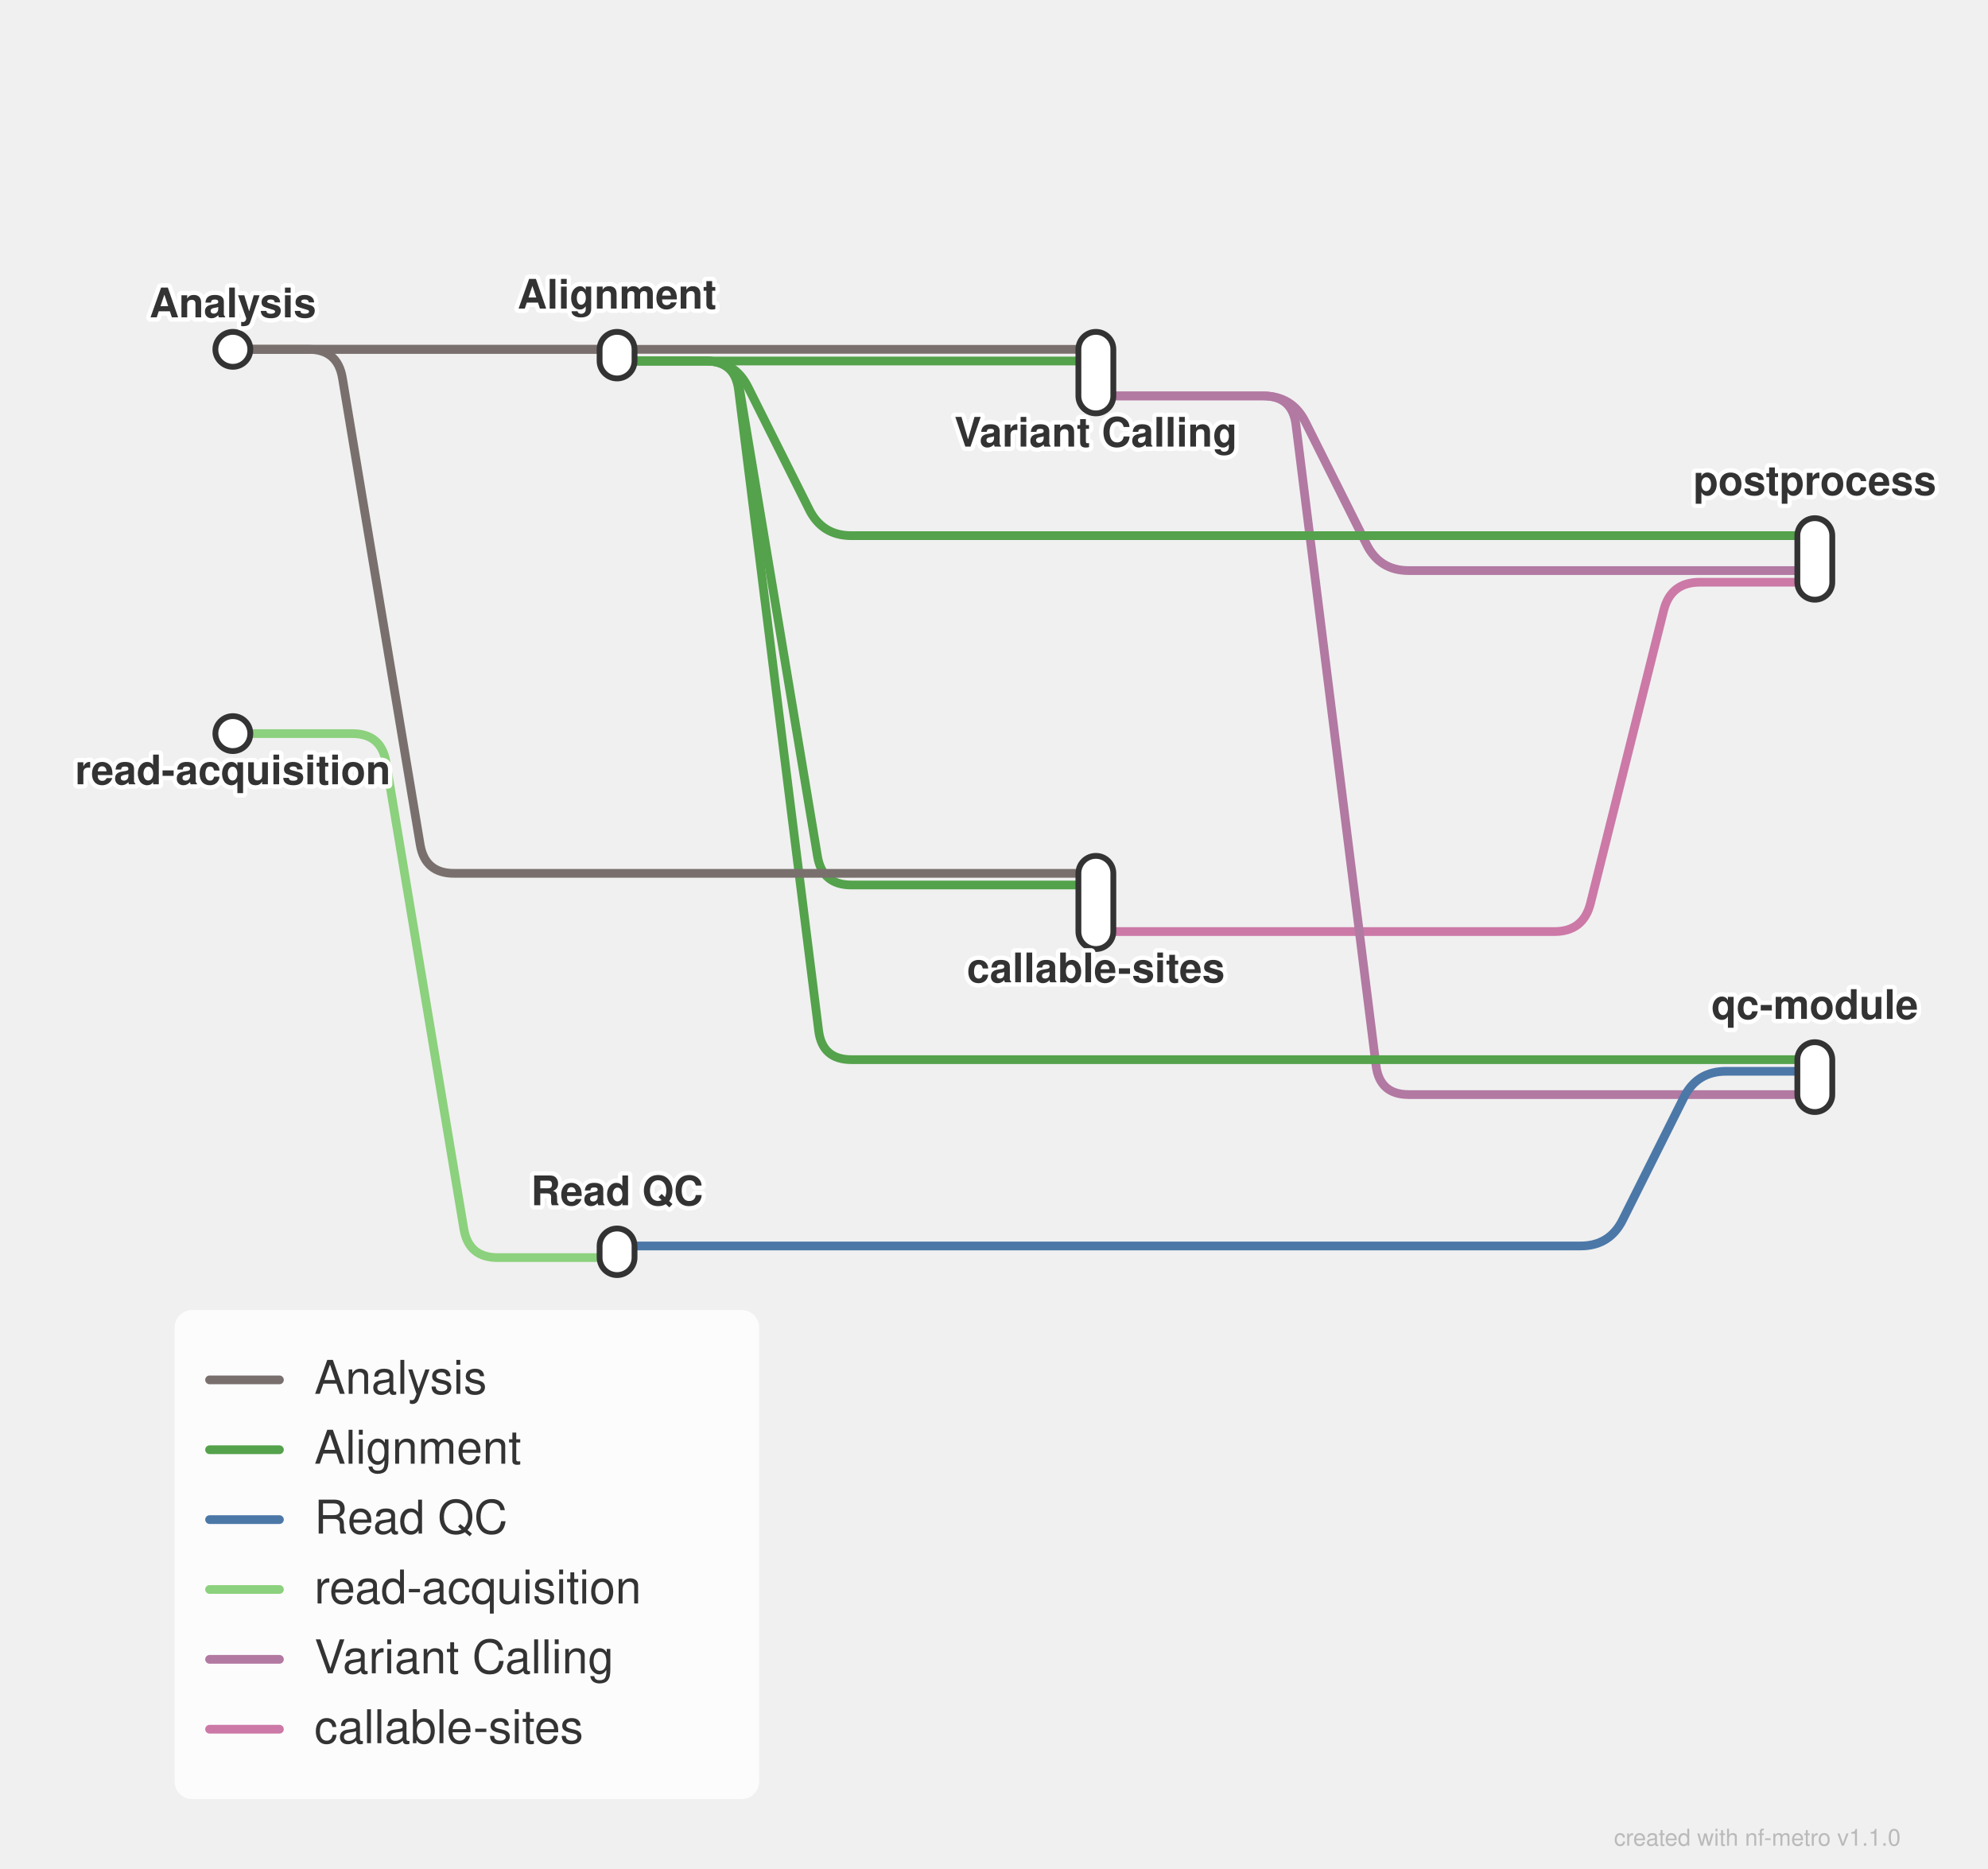
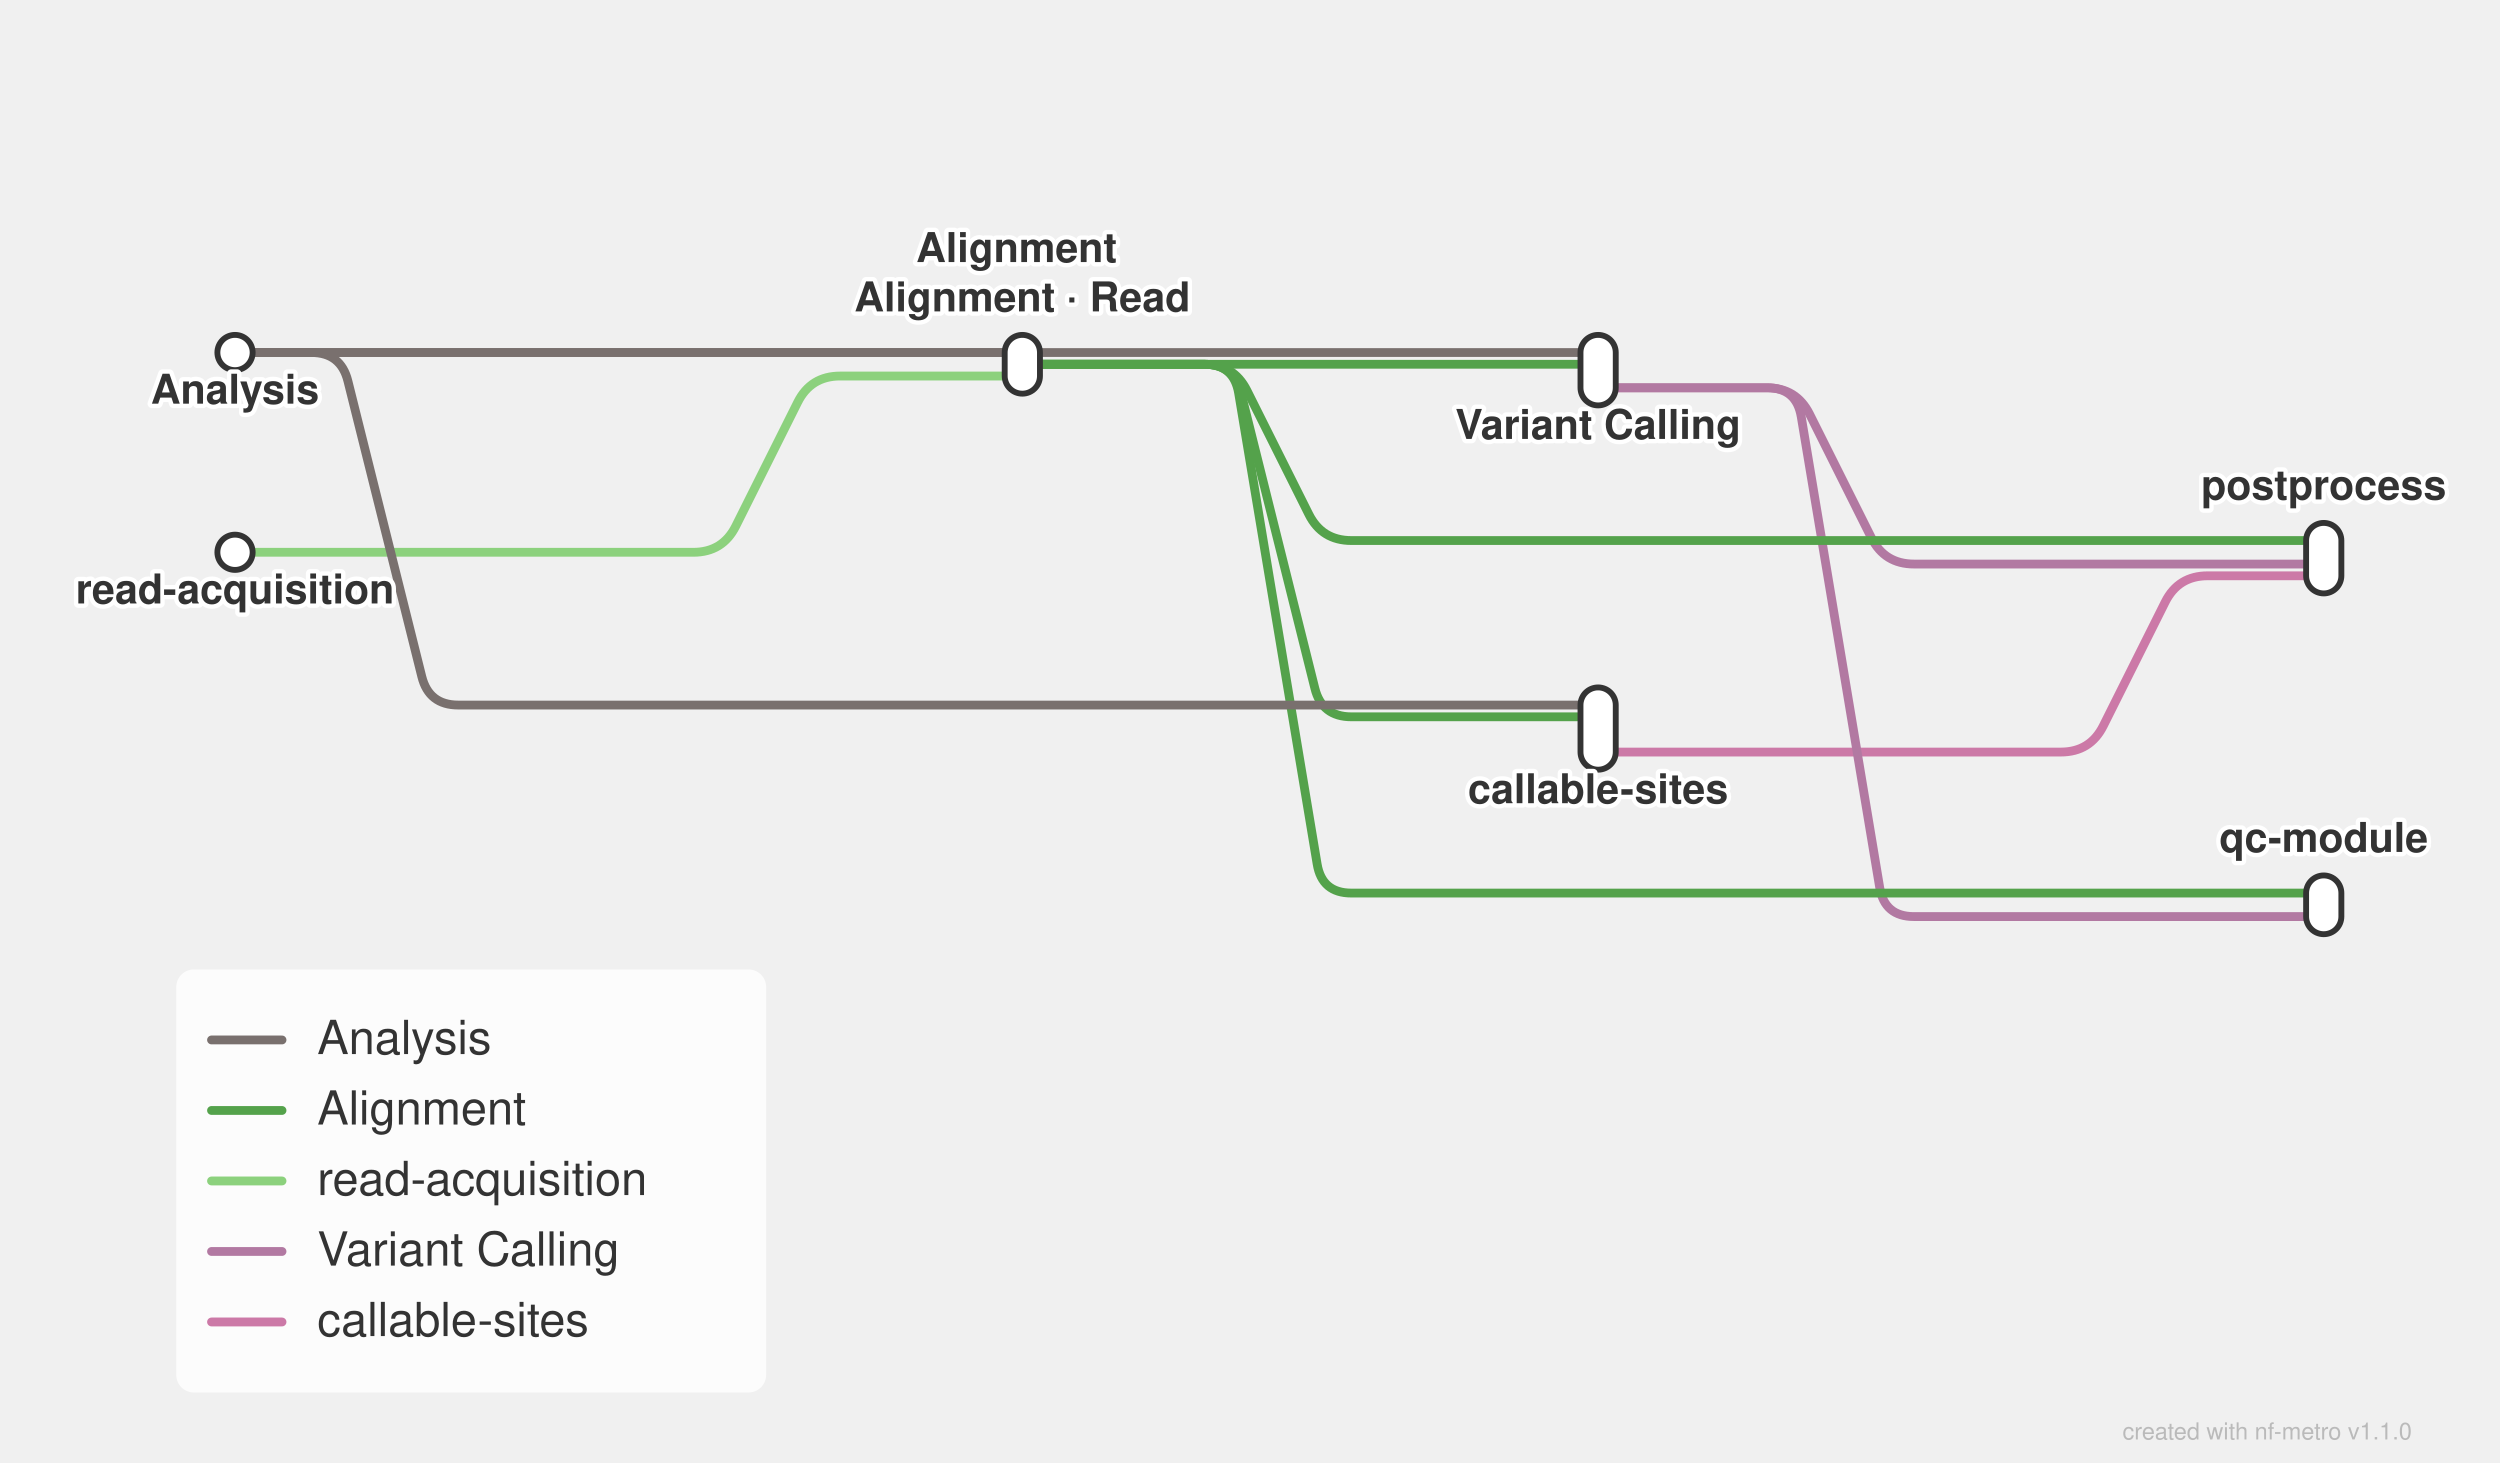
- <svg xmlns="http://www.w3.org/2000/svg" width="683" height="642" viewBox="0 0 683 642">
+ <svg xmlns="http://www.w3.org/2000/svg" width="851" height="498" viewBox="0 0 851 498">
  <defs>
</defs>
  <style>.nf-metro-title { fill: var(--nfm-map-title-color, #111111); }
.nf-metro-station-label { fill: var(--nfm-map-label-color, #333333); }
.nf-metro-section-box { fill: var(--nfm-map-section-fill, #ededed); stroke: var(--nfm-map-section-stroke, #e6e6e6); }
.nf-metro-section-label { fill: var(--nfm-map-section-label-color, #666666); }
.nf-metro-group-label { fill: var(--nfm-map-section-label-color, #666666); }
.nf-metro-group-underline { stroke: var(--nfm-map-section-label-color, #666666); }
.nf-metro-legend-bg { fill: var(--nfm-map-legend-bg, rgba(255, 255, 255, 0.8)); }
.nf-metro-legend-text { fill: var(--nfm-map-legend-text-color, #333333); }
.nf-metro-marker-stroke { stroke: var(--nfm-map-marker-stroke, #333333); }
.nf-metro-label-halo { fill: var(--nfm-map-bg, #ffffff); stroke: var(--nfm-map-bg, #ffffff); }</style>
  <style>@media (prefers-color-scheme: dark) {
    .nf-metro-section-label { fill: #d0d0d0; }
    .nf-metro-section-num-circle { fill: #777777; }
    .nf-metro-title { fill: #ffffff; }
}
</style>
-   <path d="M376.5,320.0 L534.0,320.0 Q544.0,320.0,546.425,310.299 L571.575,209.701 Q574.0,200.0,584.0,200.0 L623.5,200.0" stroke="#CC79A7" stroke-width="3.0" fill="none" stroke-linecap="round" stroke-linejoin="round" class="metro-line-callable_sites" data-line-id="callable_sites" />
-   <path d="M376.5,136.0 L434.0,136.0 Q444.0,136.0,448.472,144.944 L469.528,187.056 Q474.0,196.0,484.0,196.0 L623.5,196.0" stroke="#B279A2" stroke-width="3.0" fill="none" stroke-linecap="round" stroke-linejoin="round" class="metro-line-variant" data-line-id="variant" />
-   <path d="M376.5,136.0 L434.0,136.0 Q444.0,136.0,445.24,145.923 L472.76,366.077 Q474.0,376.0,484.0,376.0 L623.5,376.0" stroke="#B279A2" stroke-width="3.0" fill="none" stroke-linecap="round" stroke-linejoin="round" class="metro-line-variant" data-line-id="variant" />
-   <path d="M80.0,252.0 L121.0,252.0 Q131.0,252.0,132.644,261.864 L159.356,422.136 Q161.0,432.0,171.0,432.0 L212.0,432.0" stroke="#8CD17D" stroke-width="3.0" fill="none" stroke-linecap="round" stroke-linejoin="round" class="metro-line-read_acquisition" data-line-id="read_acquisition" />
-   <path d="M212.0,428.0 L543.0,428.0 Q553.0,428.0,557.472,419.056 L578.528,376.944 Q583.0,368.0,593.0,368.0 L623.5,368.0" stroke="#4C78A8" stroke-width="3.0" fill="none" stroke-linecap="round" stroke-linejoin="round" class="metro-line-qc" data-line-id="qc" />
-   <path d="M212.0,124.0 L242.5,124.0 Q252.5,124.0,254.144,133.864 L280.856,294.136 Q282.5,304.0,292.5,304.0 L376.5,304.0" stroke="#54A24B" stroke-width="3.0" fill="none" stroke-linecap="round" stroke-linejoin="round" class="metro-line-align" data-line-id="align" />
-   <path d="M212.0,124.0 L242.5,124.0 Q252.5,124.0,256.972,132.944 L278.028,175.056 Q282.5,184.0,292.5,184.0 L623.5,184.0" stroke="#54A24B" stroke-width="3.0" fill="none" stroke-linecap="round" stroke-linejoin="round" class="metro-line-align" data-line-id="align" />
-   <path d="M212.0,124.0 L242.5,124.0 Q252.5,124.0,253.74,133.923 L281.26,354.077 Q282.5,364.0,292.5,364.0 L623.5,364.0" stroke="#54A24B" stroke-width="3.0" fill="none" stroke-linecap="round" stroke-linejoin="round" class="metro-line-align" data-line-id="align" />
-   <path d="M212.0,124.0 L376.5,124.0" stroke="#54A24B" stroke-width="3.0" stroke-linecap="round" class="metro-line-align" data-line-id="align" />
-   <path d="M80.0,120.0 L212.0,120.0" stroke="#79706E" stroke-width="3.0" stroke-linecap="round" class="metro-line-generic" data-line-id="generic" />
-   <path d="M80.0,120.0 L106.0,120.0 Q116.0,120.0,117.644,129.864 L144.356,290.136 Q146.0,300.0,156.0,300.0 L376.5,300.0" stroke="#79706E" stroke-width="3.0" fill="none" stroke-linecap="round" stroke-linejoin="round" class="metro-line-generic" data-line-id="generic" />
-   <path d="M80.0,120.0 L376.5,120.0" stroke="#79706E" stroke-width="3.0" stroke-linecap="round" class="metro-line-generic" data-line-id="generic" />
+   <path d="M544.0,256.0 L701.5,256.0 Q711.5,256.0,715.972,247.056 L737.028,204.944 Q741.5,196.0,751.5,196.0 L791.0,196.0" stroke="#CC79A7" stroke-width="3.0" fill="none" stroke-linecap="round" stroke-linejoin="round" class="metro-line-callable_sites" data-line-id="callable_sites" />
+   <path d="M544.0,132.0 L601.5,132.0 Q611.5,132.0,615.972,140.944 L637.028,183.056 Q641.5,192.0,651.5,192.0 L791.0,192.0" stroke="#B279A2" stroke-width="3.0" fill="none" stroke-linecap="round" stroke-linejoin="round" class="metro-line-variant" data-line-id="variant" />
+   <path d="M544.0,132.0 L601.5,132.0 Q611.5,132.0,613.144,141.864 L639.856,302.136 Q641.5,312.0,651.5,312.0 L791.0,312.0" stroke="#B279A2" stroke-width="3.0" fill="none" stroke-linecap="round" stroke-linejoin="round" class="metro-line-variant" data-line-id="variant" />
+   <path d="M80.0,188.0 L236.0,188.0 Q246.0,188.0,250.472,179.056 L271.528,136.944 Q276.0,128.0,286.0,128.0 L348.0,128.0" stroke="#8CD17D" stroke-width="3.0" fill="none" stroke-linecap="round" stroke-linejoin="round" class="metro-line-read_acquisition" data-line-id="read_acquisition" />
+   <path d="M348.0,124.0 L410.0,124.0 Q420.0,124.0,422.425,133.701 L447.575,234.299 Q450.0,244.0,460.0,244.0 L544.0,244.0" stroke="#54A24B" stroke-width="3.0" fill="none" stroke-linecap="round" stroke-linejoin="round" class="metro-line-align" data-line-id="align" />
+   <path d="M348.0,124.0 L410.0,124.0 Q420.0,124.0,424.472,132.944 L445.528,175.056 Q450.0,184.0,460.0,184.0 L791.0,184.0" stroke="#54A24B" stroke-width="3.0" fill="none" stroke-linecap="round" stroke-linejoin="round" class="metro-line-align" data-line-id="align" />
+   <path d="M348.0,124.0 L410.0,124.0 Q420.0,124.0,421.644,133.864 L448.356,294.136 Q450.0,304.0,460.0,304.0 L791.0,304.0" stroke="#54A24B" stroke-width="3.0" fill="none" stroke-linecap="round" stroke-linejoin="round" class="metro-line-align" data-line-id="align" />
+   <path d="M348.0,124.0 L544.0,124.0" stroke="#54A24B" stroke-width="3.0" stroke-linecap="round" class="metro-line-align" data-line-id="align" />
+   <path d="M80.0,120.0 L348.0,120.0" stroke="#79706E" stroke-width="3.0" stroke-linecap="round" class="metro-line-generic" data-line-id="generic" />
+   <path d="M80.0,120.0 L106.0,120.0 Q116.0,120.0,118.425,129.701 L143.575,230.299 Q146.0,240.0,156.0,240.0 L544.0,240.0" stroke="#79706E" stroke-width="3.0" fill="none" stroke-linecap="round" stroke-linejoin="round" class="metro-line-generic" data-line-id="generic" />
+   <path d="M80.0,120.0 L544.0,120.0" stroke="#79706E" stroke-width="3.0" stroke-linecap="round" class="metro-line-generic" data-line-id="generic" />
  <g class="nf-metro-station-group" data-node-id="g_generic_generic" data-node-cx="80.0" data-node-cy="120.0" data-node-r="6.0" data-node-groups="generic" data-node-w="12.0" data-node-h="12.0" data-node-rx="6.0">
    <rect x="74.0" y="114.0" width="12.0" height="12.0" rx="6.0" ry="6.0" fill="#ffffff" stroke="#333333" stroke-width="2.0" class="nf-metro-station" data-station-id="g_generic_generic" data-station-lines="generic" data-station-label="Analysis" />
  </g>
-   <g class="nf-metro-station-group" data-node-id="g_read_acquisition_read_acquisition" data-node-cx="80.0" data-node-cy="252.0" data-node-r="6.0" data-node-groups="read_acquisition" data-node-w="12.0" data-node-h="12.0" data-node-rx="6.0">
-     <rect x="74.0" y="246.0" width="12.0" height="12.0" rx="6.0" ry="6.0" fill="#ffffff" stroke="#333333" stroke-width="2.0" class="nf-metro-station" data-station-id="g_read_acquisition_read_acquisition" data-station-lines="read_acquisition" data-station-label="read-acquisition" />
+   <g class="nf-metro-station-group" data-node-id="g_read_acquisition_read_acquisition" data-node-cx="80.0" data-node-cy="188.0" data-node-r="6.0" data-node-groups="read_acquisition" data-node-w="12.0" data-node-h="12.0" data-node-rx="6.0">
+     <rect x="74.0" y="182.0" width="12.0" height="12.0" rx="6.0" ry="6.0" fill="#ffffff" stroke="#333333" stroke-width="2.0" class="nf-metro-station" data-station-id="g_read_acquisition_read_acquisition" data-station-lines="read_acquisition" data-station-label="read-acquisition" />
  </g>
-   <g class="nf-metro-station-group" data-node-id="g_align_qc_align" data-node-cx="212.0" data-node-cy="122.0" data-node-r="6.0" data-node-groups="align,generic" data-node-w="12.0" data-node-h="16.0" data-node-rx="6.0">
-     <rect x="206.0" y="114.0" width="12.0" height="16.0" rx="6.0" ry="6.0" fill="#ffffff" stroke="#333333" stroke-width="2.0" class="nf-metro-station" data-station-id="g_align_qc_align" data-station-lines="align,generic" data-station-label="Alignment" />
+   <g class="nf-metro-station-group" data-node-id="g_align_qc_align" data-node-cx="348.0" data-node-cy="124.0" data-node-r="6.0" data-node-groups="align,generic,read_acquisition" data-node-w="12.0" data-node-h="20.0" data-node-rx="6.0">
+     <rect x="342.0" y="114.0" width="12.0" height="20.0" rx="6.0" ry="6.0" fill="#ffffff" stroke="#333333" stroke-width="2.0" class="nf-metro-station" data-station-id="g_align_qc_align" data-station-lines="align,generic,read_acquisition" data-station-label="Alignment Alignment · Read" />
  </g>
-   <g class="nf-metro-station-group" data-node-id="g_align_qc_qc" data-node-cx="212.0" data-node-cy="430.0" data-node-r="6.0" data-node-groups="qc,read_acquisition" data-node-w="12.0" data-node-h="16.0" data-node-rx="6.0">
-     <rect x="206.0" y="422.0" width="12.0" height="16.0" rx="6.0" ry="6.0" fill="#ffffff" stroke="#333333" stroke-width="2.0" class="nf-metro-station" data-station-id="g_align_qc_qc" data-station-lines="qc,read_acquisition" data-station-label="Read QC" />
+   <g class="nf-metro-station-group" data-node-id="g_variant_variant" data-node-cx="544.0" data-node-cy="126.0" data-node-r="6.0" data-node-groups="align,generic,variant" data-node-w="12.0" data-node-h="24.0" data-node-rx="6.0">
+     <rect x="538.0" y="114.0" width="12.0" height="24.0" rx="6.0" ry="6.0" fill="#ffffff" stroke="#333333" stroke-width="2.0" class="nf-metro-station" data-station-id="g_variant_variant" data-station-lines="align,generic,variant" data-station-label="Variant Calling" />
  </g>
-   <g class="nf-metro-station-group" data-node-id="g_variant_variant" data-node-cx="376.5" data-node-cy="128.0" data-node-r="6.0" data-node-groups="align,generic,variant" data-node-w="12.0" data-node-h="28.0" data-node-rx="6.0">
-     <rect x="370.5" y="114.0" width="12.0" height="28.0" rx="6.0" ry="6.0" fill="#ffffff" stroke="#333333" stroke-width="2.0" class="nf-metro-station" data-station-id="g_variant_variant" data-station-lines="align,generic,variant" data-station-label="Variant Calling" />
+   <g class="nf-metro-station-group" data-node-id="g_callable_sites_callable_sites" data-node-cx="544.0" data-node-cy="248.0" data-node-r="6.0" data-node-groups="align,callable_sites,generic" data-node-w="12.0" data-node-h="28.0" data-node-rx="6.0">
+     <rect x="538.0" y="234.0" width="12.0" height="28.0" rx="6.0" ry="6.0" fill="#ffffff" stroke="#333333" stroke-width="2.0" class="nf-metro-station" data-station-id="g_callable_sites_callable_sites" data-station-lines="align,callable_sites,generic" data-station-label="callable-sites" />
  </g>
-   <g class="nf-metro-station-group" data-node-id="g_callable_sites_callable_sites" data-node-cx="376.5" data-node-cy="310.0" data-node-r="6.0" data-node-groups="align,callable_sites,generic" data-node-w="12.0" data-node-h="32.0" data-node-rx="6.0">
-     <rect x="370.5" y="294.0" width="12.0" height="32.0" rx="6.0" ry="6.0" fill="#ffffff" stroke="#333333" stroke-width="2.0" class="nf-metro-station" data-station-id="g_callable_sites_callable_sites" data-station-lines="align,callable_sites,generic" data-station-label="callable-sites" />
+   <g class="nf-metro-station-group" data-node-id="g_postprocess_postprocess" data-node-cx="791.0" data-node-cy="190.0" data-node-r="6.0" data-node-groups="align,callable_sites,variant" data-node-w="12.0" data-node-h="24.0" data-node-rx="6.0">
+     <rect x="785.0" y="178.0" width="12.0" height="24.0" rx="6.0" ry="6.0" fill="#ffffff" stroke="#333333" stroke-width="2.0" class="nf-metro-station" data-station-id="g_postprocess_postprocess" data-station-lines="align,callable_sites,variant" data-station-label="postprocess" />
  </g>
-   <g class="nf-metro-station-group" data-node-id="g_postprocess_postprocess" data-node-cx="623.5" data-node-cy="192.0" data-node-r="6.0" data-node-groups="align,callable_sites,variant" data-node-w="12.0" data-node-h="28.0" data-node-rx="6.0">
-     <rect x="617.5" y="178.0" width="12.0" height="28.0" rx="6.0" ry="6.0" fill="#ffffff" stroke="#333333" stroke-width="2.0" class="nf-metro-station" data-station-id="g_postprocess_postprocess" data-station-lines="align,callable_sites,variant" data-station-label="postprocess" />
+   <g class="nf-metro-station-group" data-node-id="g_qc_module_qc_module" data-node-cx="791.0" data-node-cy="308.0" data-node-r="6.0" data-node-groups="align,variant" data-node-w="12.0" data-node-h="20.0" data-node-rx="6.0">
+     <rect x="785.0" y="298.0" width="12.0" height="20.0" rx="6.0" ry="6.0" fill="#ffffff" stroke="#333333" stroke-width="2.0" class="nf-metro-station" data-station-id="g_qc_module_qc_module" data-station-lines="align,variant" data-station-label="qc-module" />
  </g>
-   <g class="nf-metro-station-group" data-node-id="g_qc_module_qc_module" data-node-cx="623.5" data-node-cy="370.0" data-node-r="6.0" data-node-groups="align,qc,variant" data-node-w="12.0" data-node-h="24.0" data-node-rx="6.0">
-     <rect x="617.5" y="358.0" width="12.0" height="24.0" rx="6.0" ry="6.0" fill="#ffffff" stroke="#333333" stroke-width="2.0" class="nf-metro-station" data-station-id="g_qc_module_qc_module" data-station-lines="align,qc,variant" data-station-label="qc-module" />
-   </g>
-   <text x="80.0" y="109.0" font-size="14.0" fill="#ffffff" stroke="#ffffff" stroke-width="3.0" stroke-linejoin="round" font-family="'Helvetica Neue', Helvetica, Arial, sans-serif" font-weight="bold" aria-hidden="true" class="nf-metro-label-halo" text-anchor="middle" dominant-baseline="auto">Analysis</text>
-   <text x="80.0" y="109.0" font-size="14.0" fill="#333333" font-family="'Helvetica Neue', Helvetica, Arial, sans-serif" font-weight="bold" text-anchor="middle" dominant-baseline="auto" data-station-id="g_generic_generic" class="nf-metro-station-label">Analysis</text>
-   <text x="80.0" y="263.0" font-size="14.0" fill="#ffffff" stroke="#ffffff" stroke-width="3.0" stroke-linejoin="round" font-family="'Helvetica Neue', Helvetica, Arial, sans-serif" font-weight="bold" aria-hidden="true" class="nf-metro-label-halo" text-anchor="middle" dominant-baseline="hanging">read-acquisition</text>
-   <text x="80.0" y="263.0" font-size="14.0" fill="#333333" font-family="'Helvetica Neue', Helvetica, Arial, sans-serif" font-weight="bold" text-anchor="middle" dominant-baseline="hanging" data-station-id="g_read_acquisition_read_acquisition" class="nf-metro-station-label">read-acquisition</text>
-   <text x="212.0" y="106.0" font-size="14.0" fill="#ffffff" stroke="#ffffff" stroke-width="3.0" stroke-linejoin="round" font-family="'Helvetica Neue', Helvetica, Arial, sans-serif" font-weight="bold" aria-hidden="true" class="nf-metro-label-halo" text-anchor="middle" dominant-baseline="auto">Alignment</text>
-   <text x="212.0" y="106.0" font-size="14.0" fill="#333333" font-family="'Helvetica Neue', Helvetica, Arial, sans-serif" font-weight="bold" text-anchor="middle" dominant-baseline="auto" data-station-id="g_align_qc_align" class="nf-metro-station-label">Alignment</text>
-   <text x="212.0" y="414.0" font-size="14.0" fill="#ffffff" stroke="#ffffff" stroke-width="3.0" stroke-linejoin="round" font-family="'Helvetica Neue', Helvetica, Arial, sans-serif" font-weight="bold" aria-hidden="true" class="nf-metro-label-halo" text-anchor="middle" dominant-baseline="auto">Read QC</text>
-   <text x="212.0" y="414.0" font-size="14.0" fill="#333333" font-family="'Helvetica Neue', Helvetica, Arial, sans-serif" font-weight="bold" text-anchor="middle" dominant-baseline="auto" data-station-id="g_align_qc_qc" class="nf-metro-station-label">Read QC</text>
-   <text x="376.5" y="147.0" font-size="14.0" fill="#ffffff" stroke="#ffffff" stroke-width="3.0" stroke-linejoin="round" font-family="'Helvetica Neue', Helvetica, Arial, sans-serif" font-weight="bold" aria-hidden="true" class="nf-metro-label-halo" text-anchor="middle" dominant-baseline="hanging">Variant Calling</text>
-   <text x="376.5" y="147.0" font-size="14.0" fill="#333333" font-family="'Helvetica Neue', Helvetica, Arial, sans-serif" font-weight="bold" text-anchor="middle" dominant-baseline="hanging" data-station-id="g_variant_variant" class="nf-metro-station-label">Variant Calling</text>
-   <text x="376.5" y="331.0" font-size="14.0" fill="#ffffff" stroke="#ffffff" stroke-width="3.0" stroke-linejoin="round" font-family="'Helvetica Neue', Helvetica, Arial, sans-serif" font-weight="bold" aria-hidden="true" class="nf-metro-label-halo" text-anchor="middle" dominant-baseline="hanging">callable-sites</text>
-   <text x="376.5" y="331.0" font-size="14.0" fill="#333333" font-family="'Helvetica Neue', Helvetica, Arial, sans-serif" font-weight="bold" text-anchor="middle" dominant-baseline="hanging" data-station-id="g_callable_sites_callable_sites" class="nf-metro-station-label">callable-sites</text>
-   <text x="623.5" y="170.0" font-size="14.0" fill="#ffffff" stroke="#ffffff" stroke-width="3.0" stroke-linejoin="round" font-family="'Helvetica Neue', Helvetica, Arial, sans-serif" font-weight="bold" aria-hidden="true" class="nf-metro-label-halo" text-anchor="middle" dominant-baseline="auto">postprocess</text>
-   <text x="623.5" y="170.0" font-size="14.0" fill="#333333" font-family="'Helvetica Neue', Helvetica, Arial, sans-serif" font-weight="bold" text-anchor="middle" dominant-baseline="auto" data-station-id="g_postprocess_postprocess" class="nf-metro-station-label">postprocess</text>
-   <text x="623.5" y="350.0" font-size="14.0" fill="#ffffff" stroke="#ffffff" stroke-width="3.0" stroke-linejoin="round" font-family="'Helvetica Neue', Helvetica, Arial, sans-serif" font-weight="bold" aria-hidden="true" class="nf-metro-label-halo" text-anchor="middle" dominant-baseline="auto">qc-module</text>
-   <text x="623.5" y="350.0" font-size="14.0" fill="#333333" font-family="'Helvetica Neue', Helvetica, Arial, sans-serif" font-weight="bold" text-anchor="middle" dominant-baseline="auto" data-station-id="g_qc_module_qc_module" class="nf-metro-station-label">qc-module</text>
-   <rect x="60.0" y="450.0" width="200.8" height="168.0" rx="6" ry="6" fill="rgba(255, 255, 255, 0.8)" class="nf-metro-legend-bg" />
-   <path d="M72.0,474.0 L96.0,474.0" stroke="#79706E" stroke-width="3.0" stroke-linecap="round" />
-   <text x="108.0" y="474.0" font-size="16.0" fill="#333333" font-family="'Helvetica Neue', Helvetica, Arial, sans-serif" dy="0.3em" class="nf-metro-legend-text">Analysis</text>
-   <path d="M72.0,498.0 L96.0,498.0" stroke="#54A24B" stroke-width="3.0" stroke-linecap="round" />
-   <text x="108.0" y="498.0" font-size="16.0" fill="#333333" font-family="'Helvetica Neue', Helvetica, Arial, sans-serif" dy="0.3em" class="nf-metro-legend-text">Alignment</text>
-   <path d="M72.0,522.0 L96.0,522.0" stroke="#4C78A8" stroke-width="3.0" stroke-linecap="round" />
-   <text x="108.0" y="522.0" font-size="16.0" fill="#333333" font-family="'Helvetica Neue', Helvetica, Arial, sans-serif" dy="0.3em" class="nf-metro-legend-text">Read QC</text>
-   <path d="M72.0,546.0 L96.0,546.0" stroke="#8CD17D" stroke-width="3.0" stroke-linecap="round" />
-   <text x="108.0" y="546.0" font-size="16.0" fill="#333333" font-family="'Helvetica Neue', Helvetica, Arial, sans-serif" dy="0.3em" class="nf-metro-legend-text">read-acquisition</text>
-   <path d="M72.0,570.0 L96.0,570.0" stroke="#B279A2" stroke-width="3.0" stroke-linecap="round" />
-   <text x="108.0" y="570.0" font-size="16.0" fill="#333333" font-family="'Helvetica Neue', Helvetica, Arial, sans-serif" dy="0.3em" class="nf-metro-legend-text">Variant Calling</text>
-   <path d="M72.0,594.0 L96.0,594.0" stroke="#CC79A7" stroke-width="3.0" stroke-linecap="round" />
-   <text x="108.0" y="594.0" font-size="16.0" fill="#333333" font-family="'Helvetica Neue', Helvetica, Arial, sans-serif" dy="0.3em" class="nf-metro-legend-text">callable-sites</text>
-   <text x="653.0" y="634.0" font-size="8" fill="rgba(150, 150, 150, 0.6)" font-family="'Helvetica Neue', Helvetica, Arial, sans-serif" text-anchor="end">created with nf-metro v1.1.0</text>
+   <text x="80.0" y="131.0" font-size="14.0" fill="#ffffff" stroke="#ffffff" stroke-width="3.0" stroke-linejoin="round" font-family="'Helvetica Neue', Helvetica, Arial, sans-serif" font-weight="bold" aria-hidden="true" class="nf-metro-label-halo" text-anchor="middle" dominant-baseline="hanging">Analysis</text>
+   <text x="80.0" y="131.0" font-size="14.0" fill="#333333" font-family="'Helvetica Neue', Helvetica, Arial, sans-serif" font-weight="bold" text-anchor="middle" dominant-baseline="hanging" data-station-id="g_generic_generic" class="nf-metro-station-label">Analysis</text>
+   <text x="80.0" y="199.0" font-size="14.0" fill="#ffffff" stroke="#ffffff" stroke-width="3.0" stroke-linejoin="round" font-family="'Helvetica Neue', Helvetica, Arial, sans-serif" font-weight="bold" aria-hidden="true" class="nf-metro-label-halo" text-anchor="middle" dominant-baseline="hanging">read-acquisition</text>
+   <text x="80.0" y="199.0" font-size="14.0" fill="#333333" font-family="'Helvetica Neue', Helvetica, Arial, sans-serif" font-weight="bold" text-anchor="middle" dominant-baseline="hanging" data-station-id="g_read_acquisition_read_acquisition" class="nf-metro-station-label">read-acquisition</text>
+   <text x="348.0" y="89.2" font-size="14.0" fill="#ffffff" stroke="#ffffff" stroke-width="3.0" stroke-linejoin="round" font-family="'Helvetica Neue', Helvetica, Arial, sans-serif" font-weight="bold" aria-hidden="true" class="nf-metro-label-halo" text-anchor="middle" dominant-baseline="auto">
+     <tspan x="348.0" dy="0em">Alignment</tspan>
+     <tspan x="348.0" dy="1.2em">Alignment · Read</tspan>
+   </text>
+   <text x="348.0" y="89.2" font-size="14.0" fill="#333333" font-family="'Helvetica Neue', Helvetica, Arial, sans-serif" font-weight="bold" text-anchor="middle" dominant-baseline="auto" data-station-id="g_align_qc_align" class="nf-metro-station-label">
+     <tspan x="348.0" dy="0em">Alignment</tspan>
+     <tspan x="348.0" dy="1.2em">Alignment · Read</tspan>
+   </text>
+   <text x="544.0" y="143.0" font-size="14.0" fill="#ffffff" stroke="#ffffff" stroke-width="3.0" stroke-linejoin="round" font-family="'Helvetica Neue', Helvetica, Arial, sans-serif" font-weight="bold" aria-hidden="true" class="nf-metro-label-halo" text-anchor="middle" dominant-baseline="hanging">Variant Calling</text>
+   <text x="544.0" y="143.0" font-size="14.0" fill="#333333" font-family="'Helvetica Neue', Helvetica, Arial, sans-serif" font-weight="bold" text-anchor="middle" dominant-baseline="hanging" data-station-id="g_variant_variant" class="nf-metro-station-label">Variant Calling</text>
+   <text x="544.0" y="267.0" font-size="14.0" fill="#ffffff" stroke="#ffffff" stroke-width="3.0" stroke-linejoin="round" font-family="'Helvetica Neue', Helvetica, Arial, sans-serif" font-weight="bold" aria-hidden="true" class="nf-metro-label-halo" text-anchor="middle" dominant-baseline="hanging">callable-sites</text>
+   <text x="544.0" y="267.0" font-size="14.0" fill="#333333" font-family="'Helvetica Neue', Helvetica, Arial, sans-serif" font-weight="bold" text-anchor="middle" dominant-baseline="hanging" data-station-id="g_callable_sites_callable_sites" class="nf-metro-station-label">callable-sites</text>
+   <text x="791.0" y="170.0" font-size="14.0" fill="#ffffff" stroke="#ffffff" stroke-width="3.0" stroke-linejoin="round" font-family="'Helvetica Neue', Helvetica, Arial, sans-serif" font-weight="bold" aria-hidden="true" class="nf-metro-label-halo" text-anchor="middle" dominant-baseline="auto">postprocess</text>
+   <text x="791.0" y="170.0" font-size="14.0" fill="#333333" font-family="'Helvetica Neue', Helvetica, Arial, sans-serif" font-weight="bold" text-anchor="middle" dominant-baseline="auto" data-station-id="g_postprocess_postprocess" class="nf-metro-station-label">postprocess</text>
+   <text x="791.0" y="290.0" font-size="14.0" fill="#ffffff" stroke="#ffffff" stroke-width="3.0" stroke-linejoin="round" font-family="'Helvetica Neue', Helvetica, Arial, sans-serif" font-weight="bold" aria-hidden="true" class="nf-metro-label-halo" text-anchor="middle" dominant-baseline="auto">qc-module</text>
+   <text x="791.0" y="290.0" font-size="14.0" fill="#333333" font-family="'Helvetica Neue', Helvetica, Arial, sans-serif" font-weight="bold" text-anchor="middle" dominant-baseline="auto" data-station-id="g_qc_module_qc_module" class="nf-metro-station-label">qc-module</text>
+   <rect x="60.0" y="330.0" width="200.8" height="144.0" rx="6" ry="6" fill="rgba(255, 255, 255, 0.8)" class="nf-metro-legend-bg" />
+   <path d="M72.0,354.0 L96.0,354.0" stroke="#79706E" stroke-width="3.0" stroke-linecap="round" />
+   <text x="108.0" y="354.0" font-size="16.0" fill="#333333" font-family="'Helvetica Neue', Helvetica, Arial, sans-serif" dy="0.3em" class="nf-metro-legend-text">Analysis</text>
+   <path d="M72.0,378.0 L96.0,378.0" stroke="#54A24B" stroke-width="3.0" stroke-linecap="round" />
+   <text x="108.0" y="378.0" font-size="16.0" fill="#333333" font-family="'Helvetica Neue', Helvetica, Arial, sans-serif" dy="0.3em" class="nf-metro-legend-text">Alignment</text>
+   <path d="M72.0,402.0 L96.0,402.0" stroke="#8CD17D" stroke-width="3.0" stroke-linecap="round" />
+   <text x="108.0" y="402.0" font-size="16.0" fill="#333333" font-family="'Helvetica Neue', Helvetica, Arial, sans-serif" dy="0.3em" class="nf-metro-legend-text">read-acquisition</text>
+   <path d="M72.0,426.0 L96.0,426.0" stroke="#B279A2" stroke-width="3.0" stroke-linecap="round" />
+   <text x="108.0" y="426.0" font-size="16.0" fill="#333333" font-family="'Helvetica Neue', Helvetica, Arial, sans-serif" dy="0.3em" class="nf-metro-legend-text">Variant Calling</text>
+   <path d="M72.0,450.0 L96.0,450.0" stroke="#CC79A7" stroke-width="3.0" stroke-linecap="round" />
+   <text x="108.0" y="450.0" font-size="16.0" fill="#333333" font-family="'Helvetica Neue', Helvetica, Arial, sans-serif" dy="0.3em" class="nf-metro-legend-text">callable-sites</text>
+   <text x="821.0" y="490.0" font-size="8" fill="rgba(150, 150, 150, 0.6)" font-family="'Helvetica Neue', Helvetica, Arial, sans-serif" text-anchor="end">created with nf-metro v1.1.0</text>
</svg>
